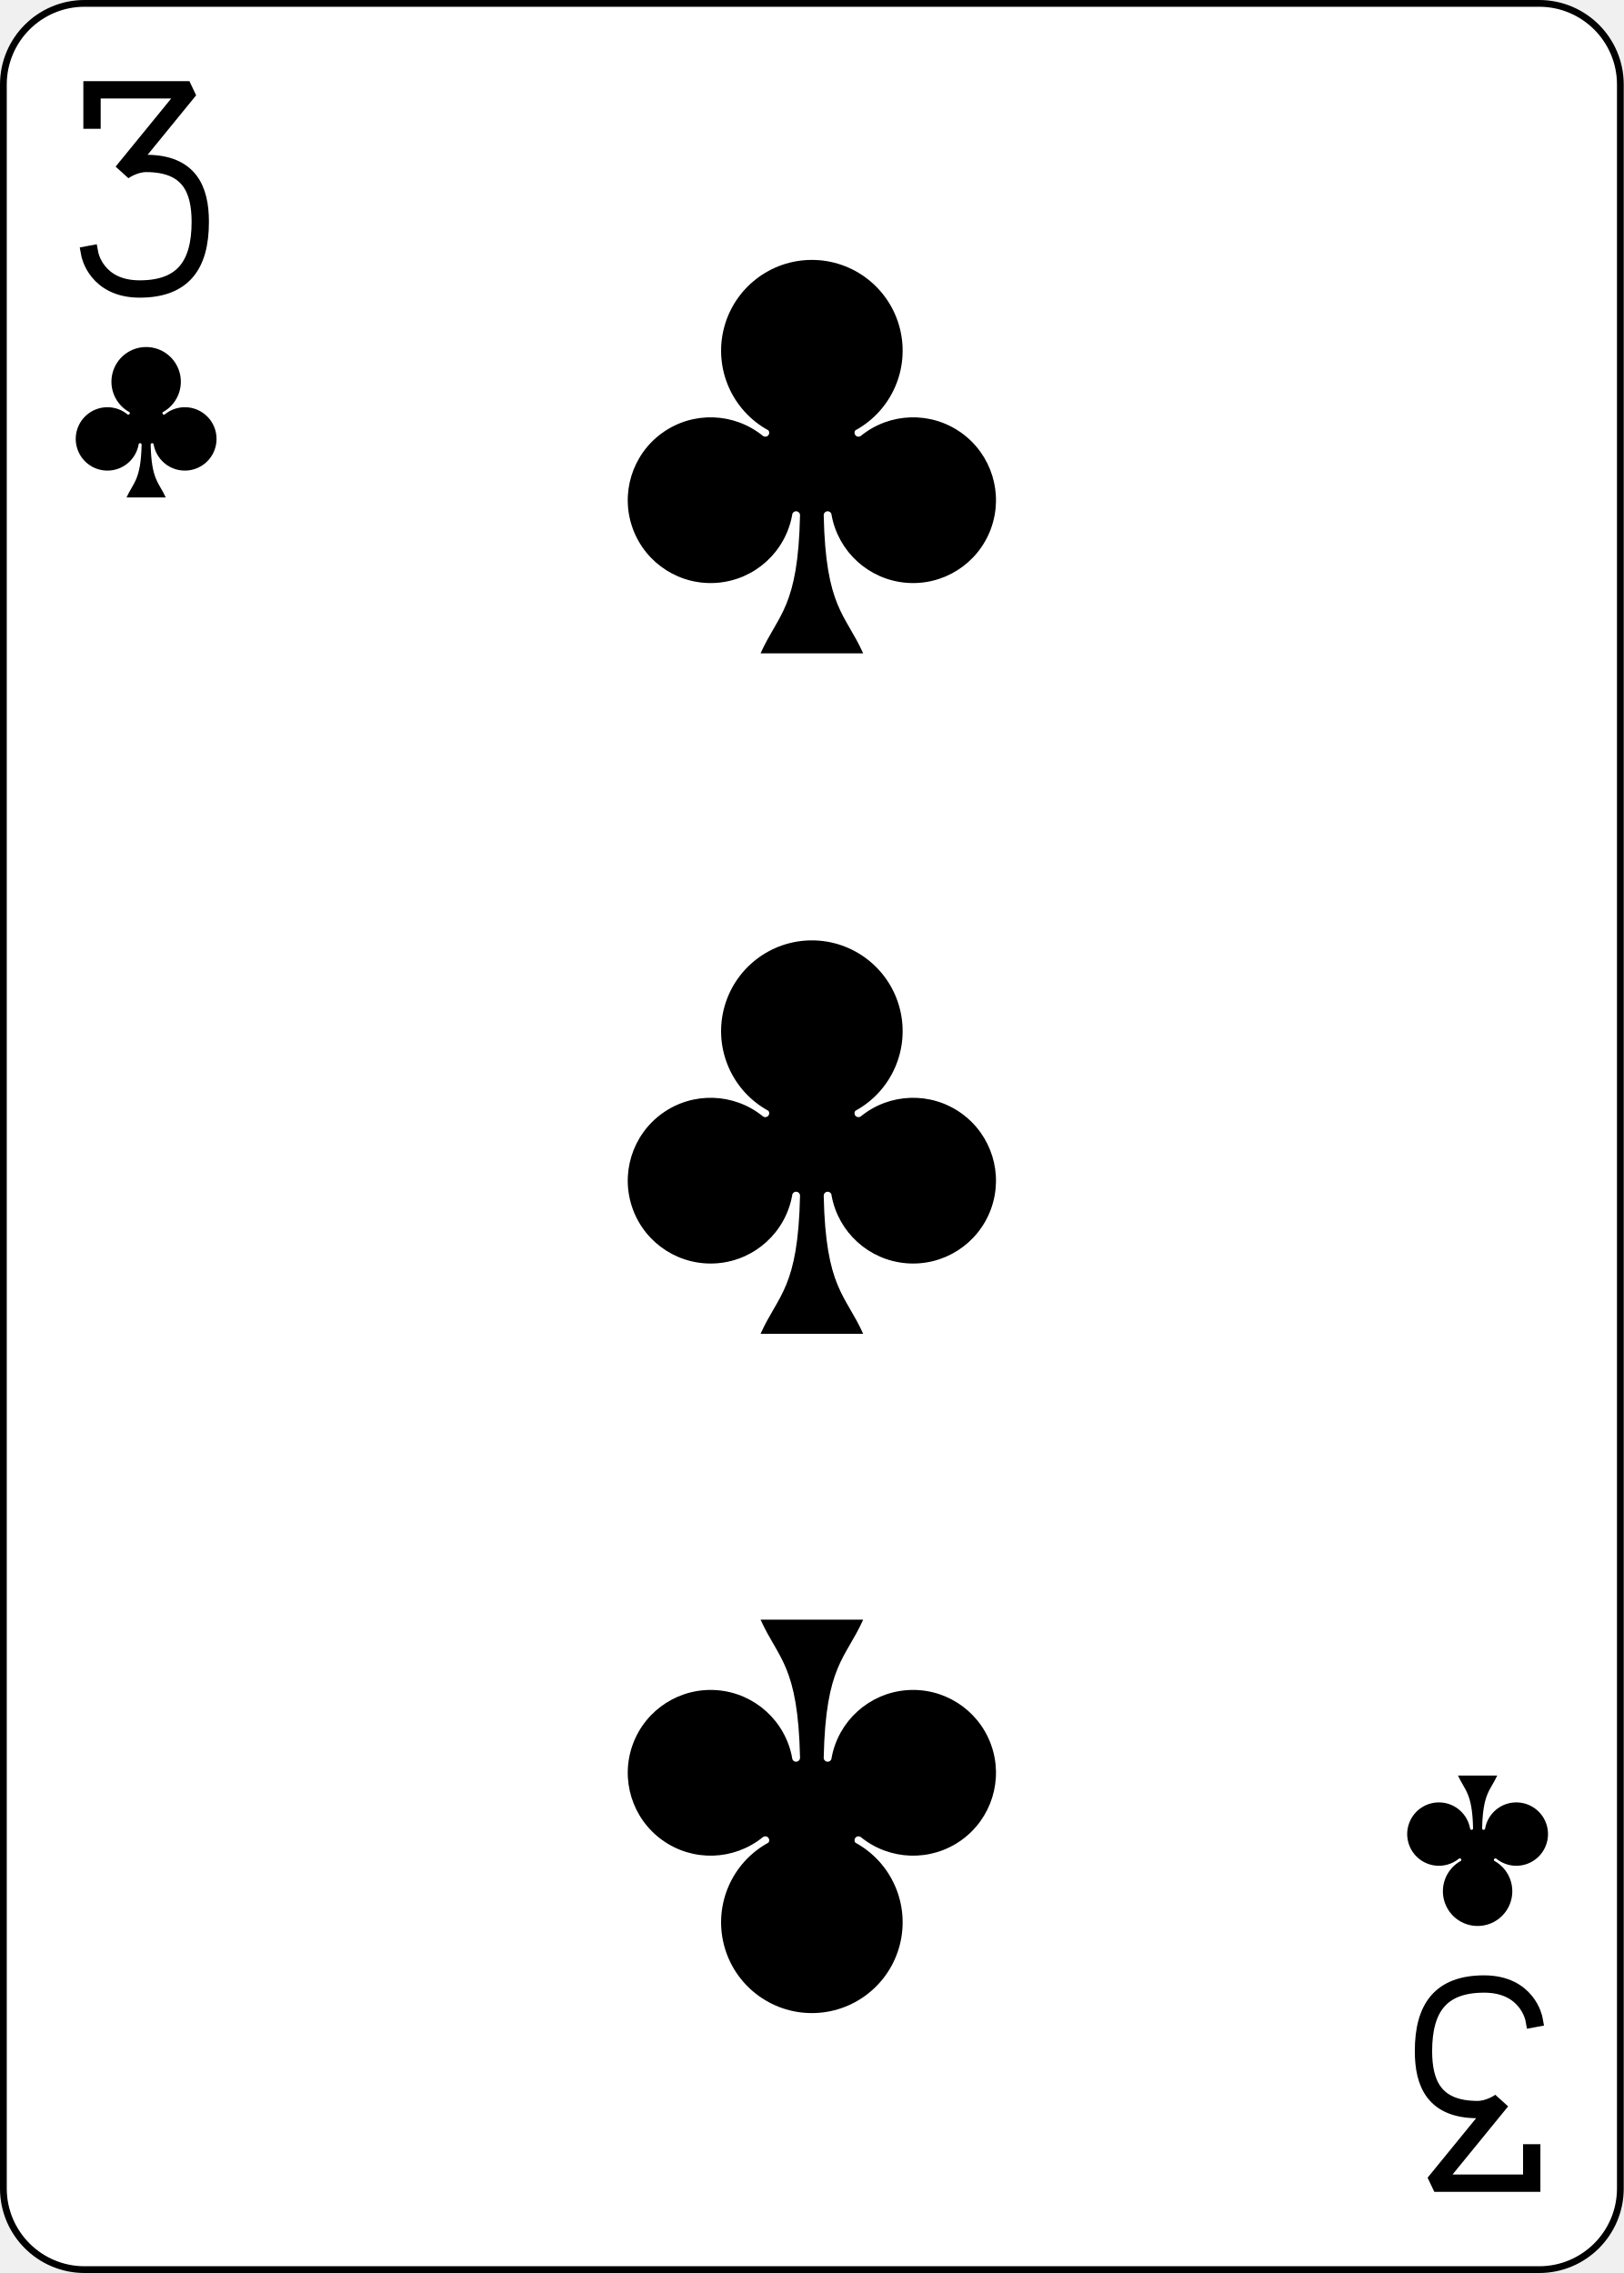
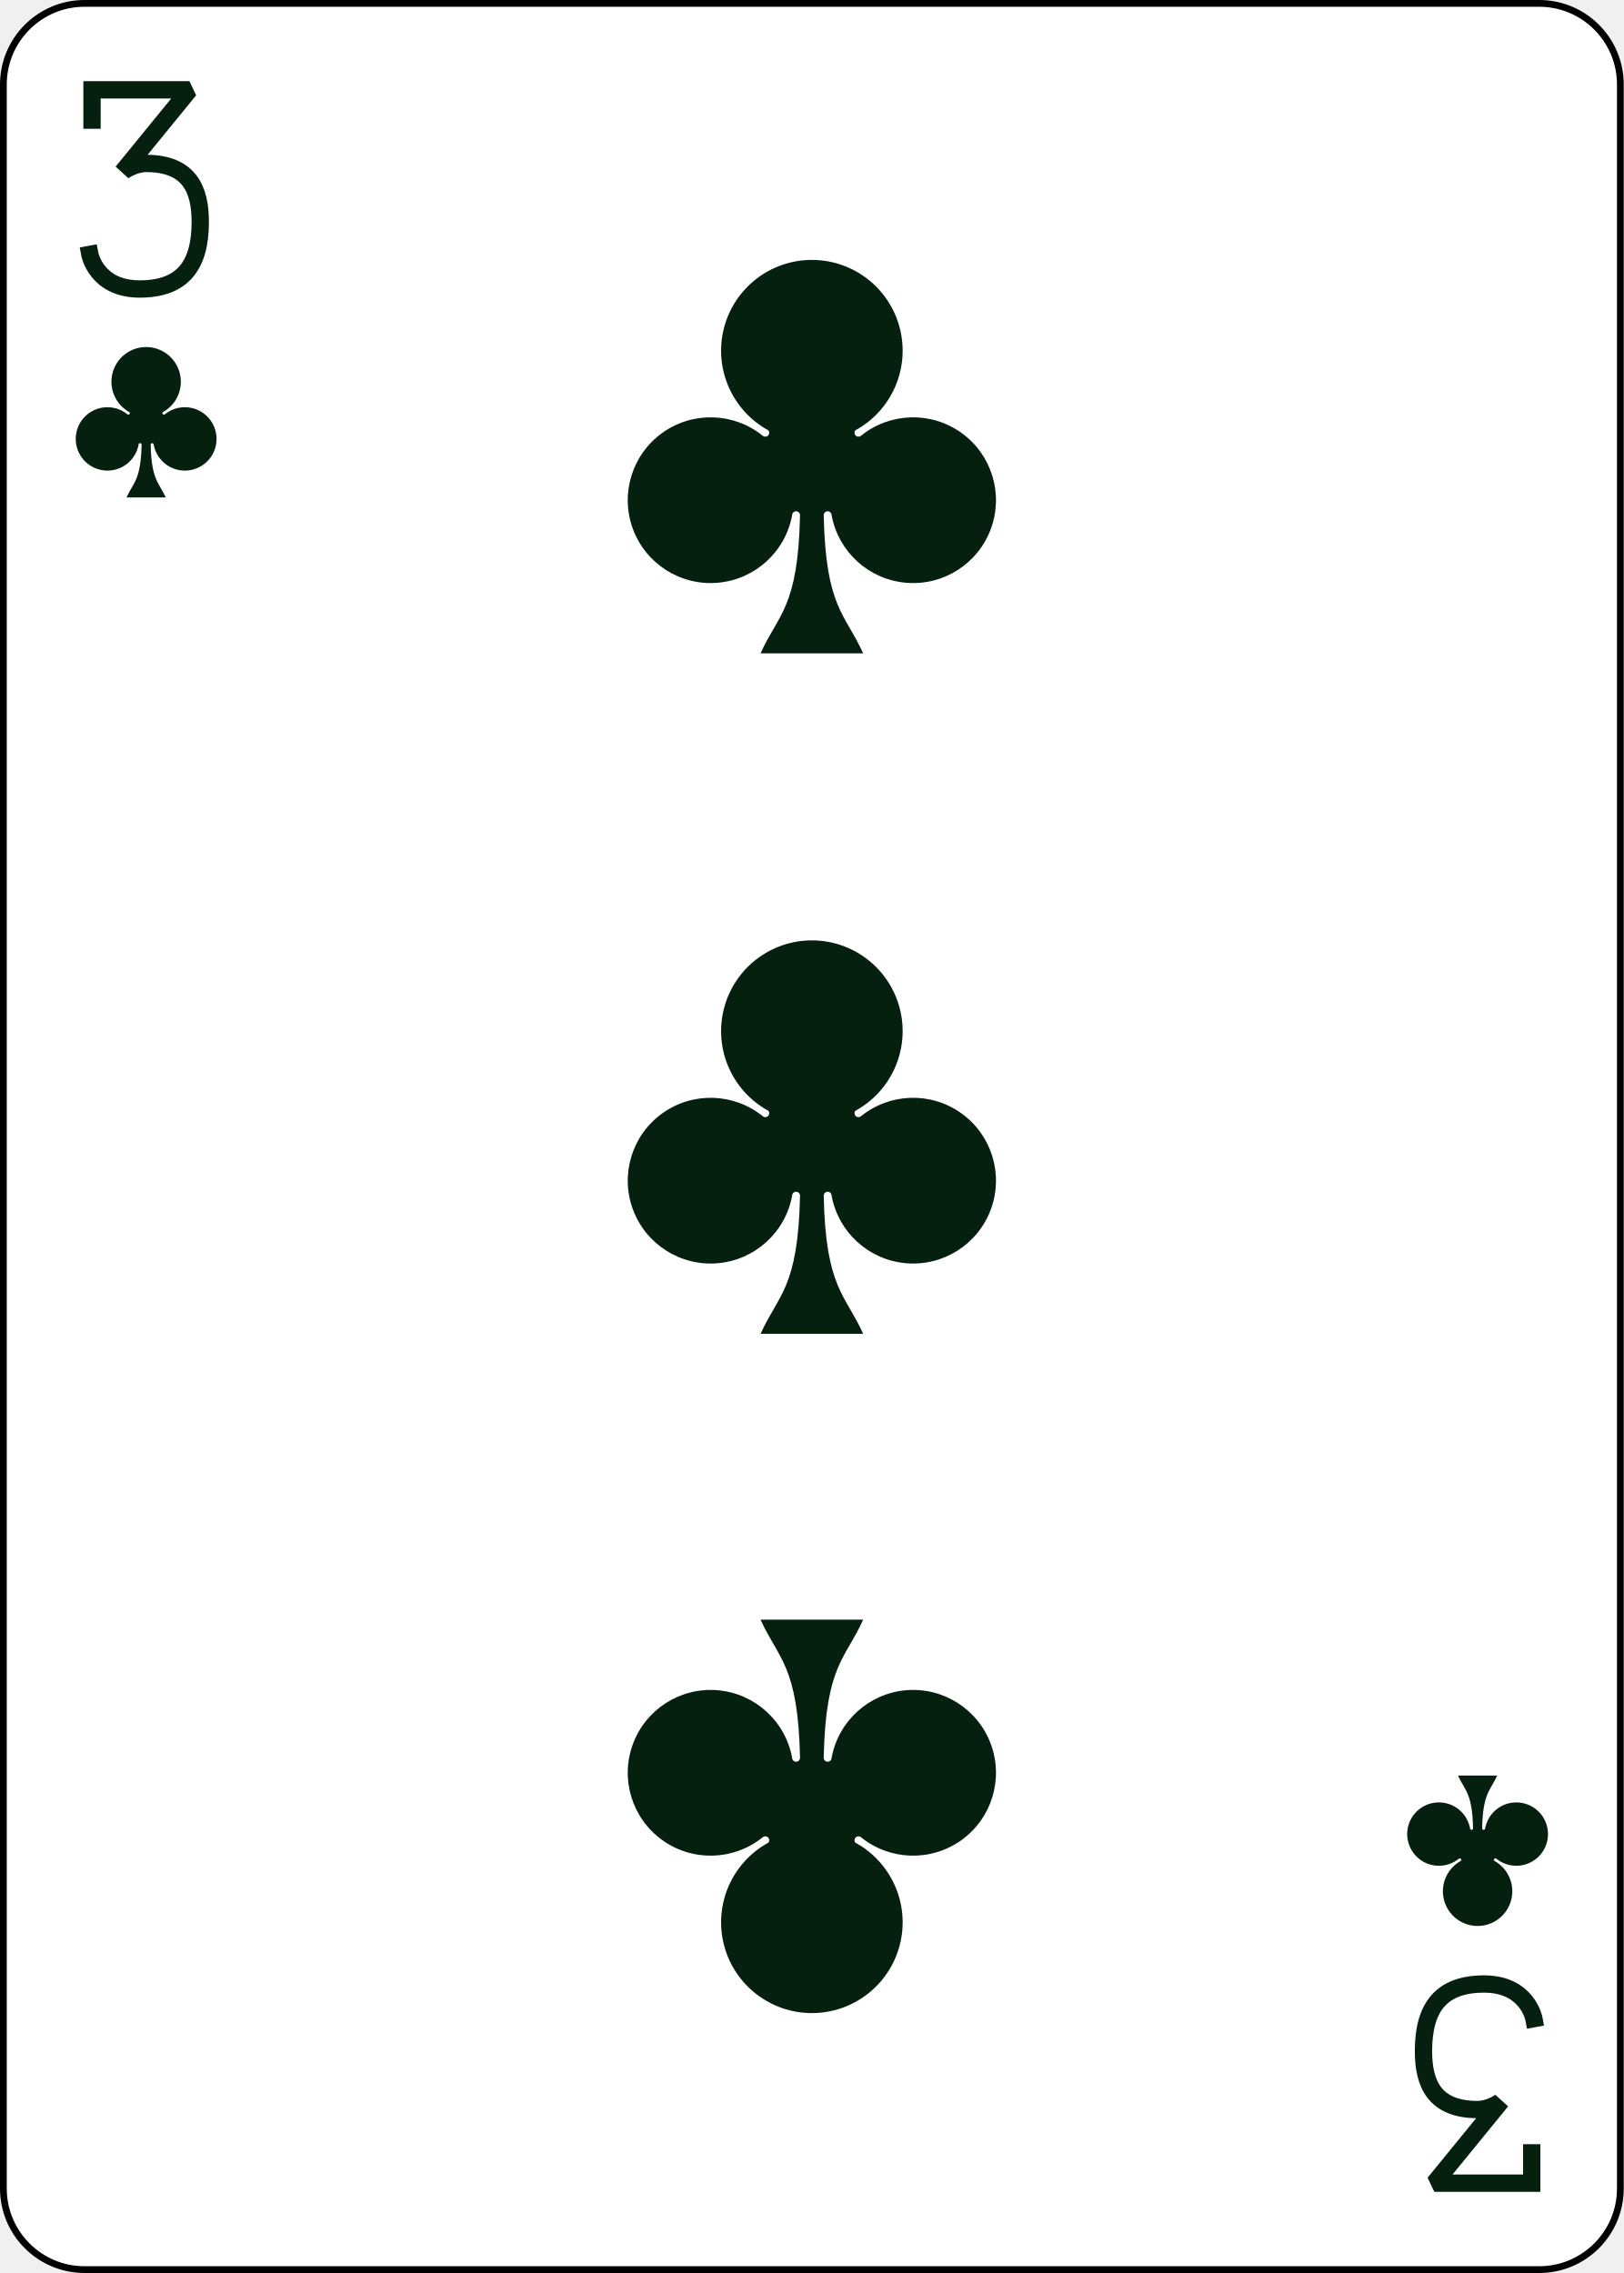
<svg xmlns="http://www.w3.org/2000/svg" xmlns:xlink="http://www.w3.org/1999/xlink" class="card" face="3C" height="3.5in" preserveAspectRatio="none" viewBox="-120 -168 240 336" width="2.5in">
  <defs>
    <symbol id="SC3" viewBox="-600 -600 1200 1200" preserveAspectRatio="xMinYMid">
-       <path d="M30 150C35 385 85 400 130 500L-130 500C-85 400 -35 385 -30 150A10 10 0 0 0 -50 150A210 210 0 1 1 -124 -51A10 10 0 0 0 -110 -65A230 230 0 1 1 110 -65A10 10 0 0 0 124 -51A210 210 0 1 1 50 150A10 10 0 0 0 30 150Z" fill="black" />
+       <path d="M30 150C35 385 85 400 130 500L-130 500C-85 400 -35 385 -30 150A10 10 0 0 0 -50 150A210 210 0 1 1 -124 -51A10 10 0 0 0 -110 -65A230 230 0 1 1 110 -65A10 10 0 0 0 124 -51A210 210 0 1 1 50 150A10 10 0 0 0 30 150Z" fill="#062010" />
    </symbol>
    <symbol id="VC3" viewBox="-500 -500 1000 1000" preserveAspectRatio="xMinYMid">
-       <path d="M-250 -320L-250 -460L200 -460L-110 -80C-100 -90 -50 -120 0 -120C200 -120 250 0 250 150C250 350 170 460 -30 460C-230 460 -260 300 -260 300" stroke="black" stroke-width="80" stroke-linecap="square" stroke-miterlimit="1.5" fill="none" />
+       <path d="M-250 -320L-250 -460L200 -460L-110 -80C-100 -90 -50 -120 0 -120C200 -120 250 0 250 150C250 350 170 460 -30 460C-230 460 -260 300 -260 300" stroke="#062010" stroke-width="80" stroke-linecap="square" stroke-miterlimit="1.5" fill="none" />
    </symbol>
  </defs>
  <rect width="239" height="335" x="-119.5" y="-167.5" rx="12" ry="12" fill="white" stroke="black" />
  <use xlink:href="#VC3" height="32" width="32" x="-114.4" y="-156" />
  <use xlink:href="#SC3" height="26.769" width="26.769" x="-111.784" y="-119" />
  <use xlink:href="#SC3" height="70" width="70" x="-35" y="-135.588" />
  <use xlink:href="#SC3" height="70" width="70" x="-35" y="-35" />
  <g transform="rotate(180)">
    <use xlink:href="#VC3" height="32" width="32" x="-114.4" y="-156" />
    <use xlink:href="#SC3" height="26.769" width="26.769" x="-111.784" y="-119" />
    <use xlink:href="#SC3" height="70" width="70" x="-35" y="-135.588" />
  </g>
</svg>
